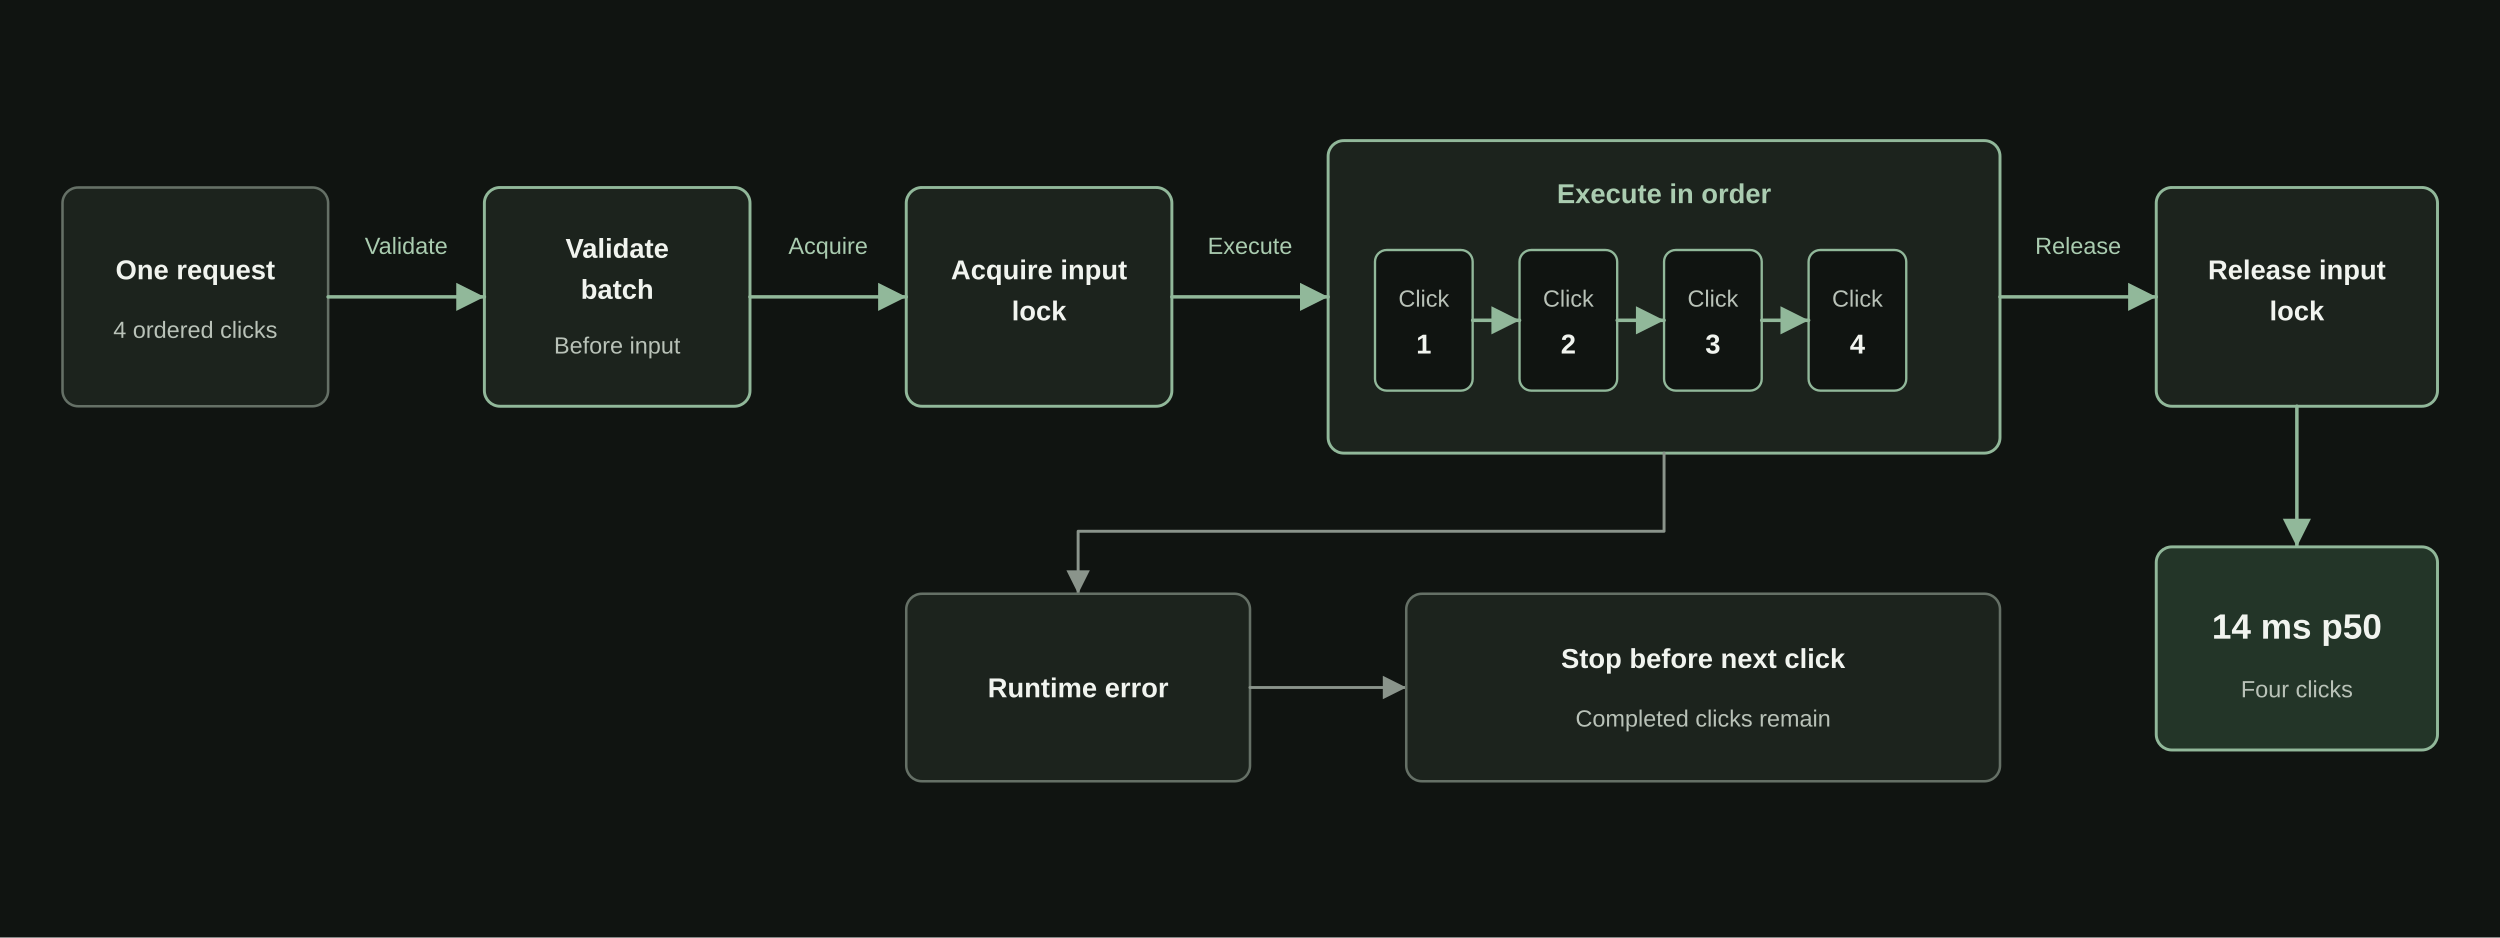
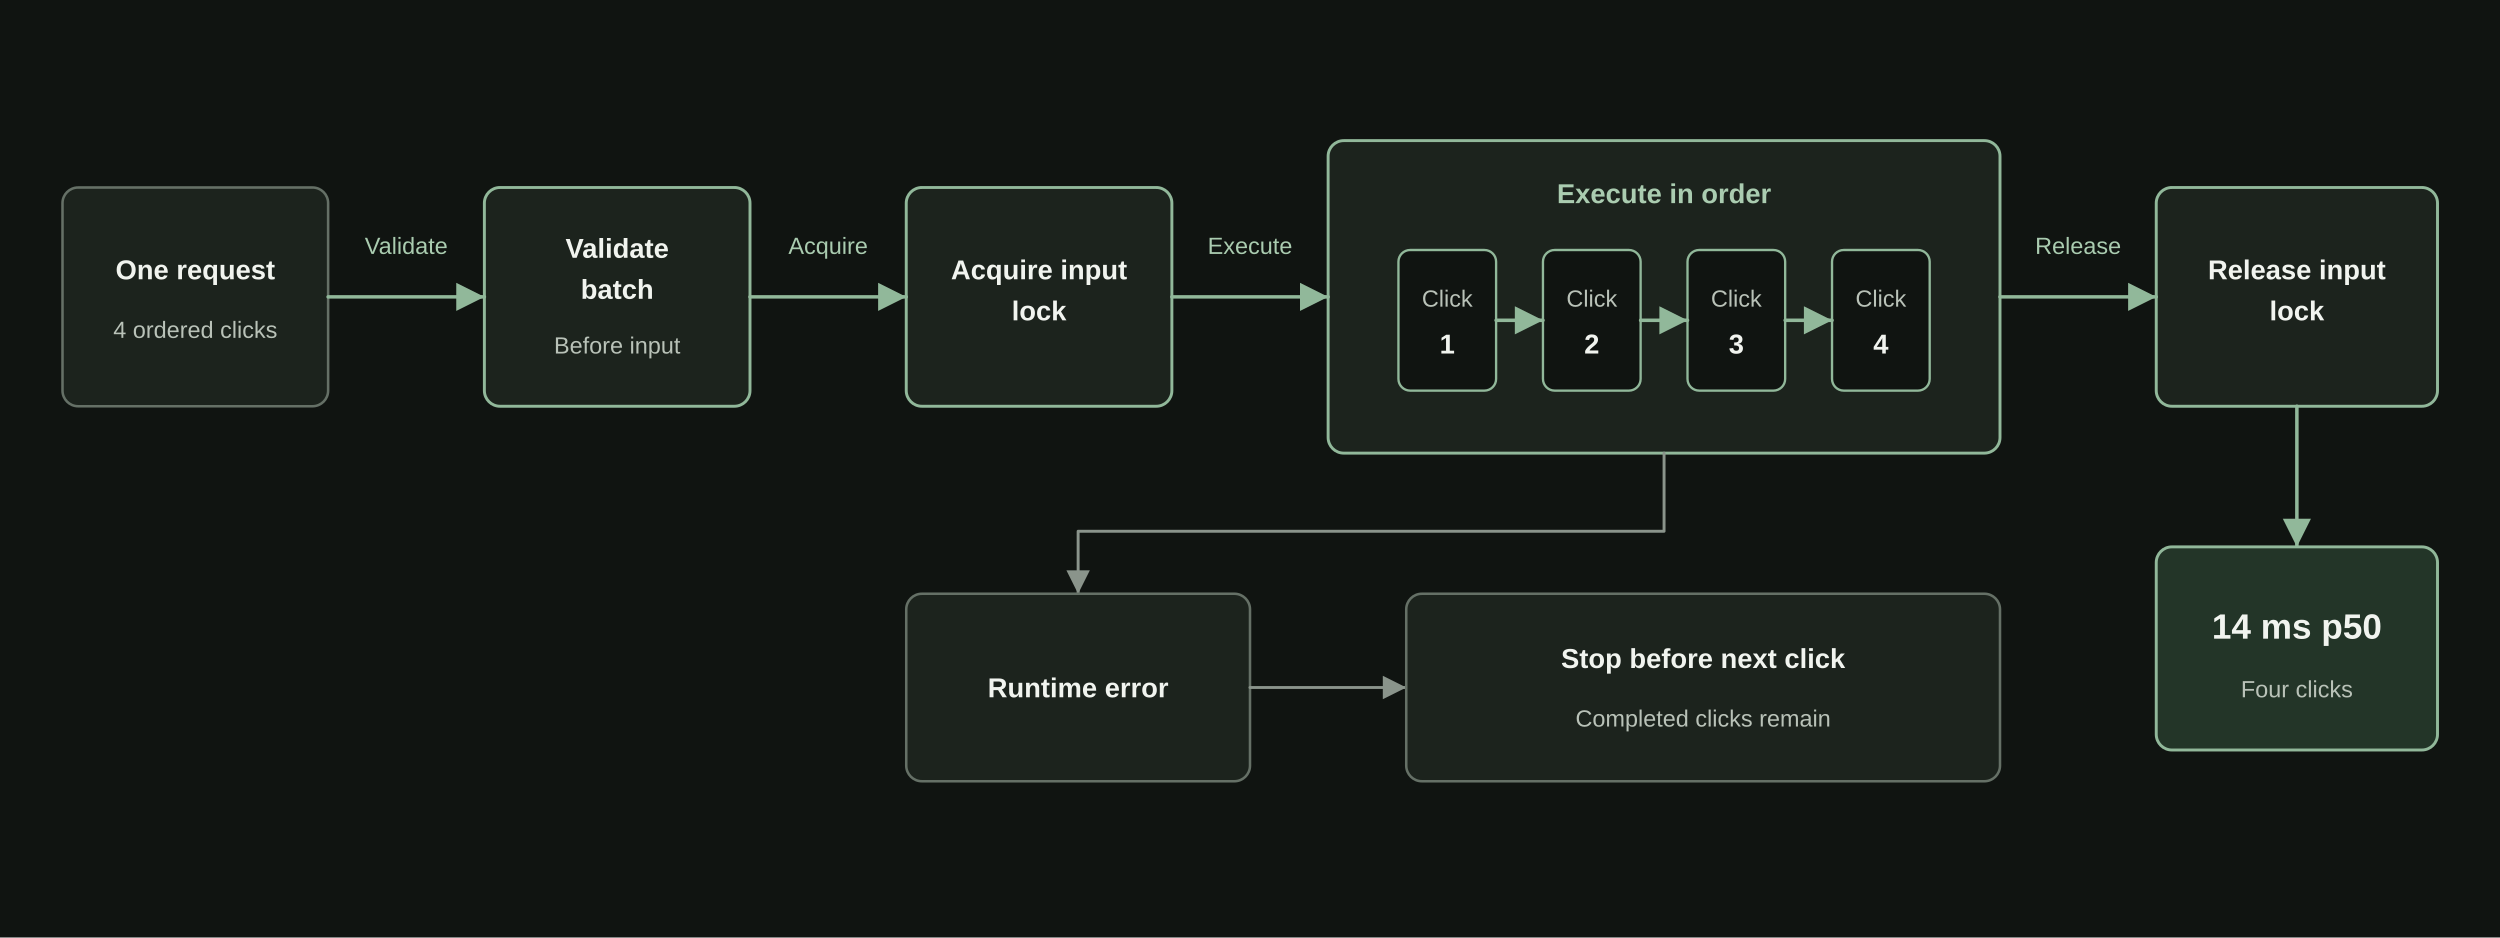
<svg xmlns="http://www.w3.org/2000/svg" width="1280" height="480" viewBox="0 0 1280 480" role="img" aria-labelledby="title desc">
  <defs>
    <style>
      .bg { fill: #101411; }
      .box { fill: #1C231D; stroke: #657066; stroke-width: 1.3; }
      .changed { fill: #1C231D; stroke: #91B89A; stroke-width: 1.5; }
      .result { fill: #233528; stroke: #91B89A; stroke-width: 1.5; }
      .enclosure { fill: #1C231D; stroke: #91B89A; stroke-width: 1.5; }
      .click { fill: #101411; stroke: #91B89A; stroke-width: 1.2; }
      .label, .small, .section, .metric, .arrow-label { font-family: -apple-system, BlinkMacSystemFont, "Segoe UI", Arial, sans-serif; }
      .label { fill: #F1F4EF; font-size: 14px; font-weight: 600; }
      .small { fill: #B9C2B8; font-size: 12px; }
      .section { fill: #AACCB0; font-size: 14px; font-weight: 600; }
      .metric { fill: #F1F4EF; font-size: 18px; font-weight: 700; }
      .arrow-label { fill: #AACCB0; font-size: 12px; font-weight: 500; }
      .path { fill: none; stroke: #91B89A; stroke-width: 1.8; stroke-linecap: round; stroke-linejoin: round; }
      .path-neutral { fill: none; stroke: #8A948B; stroke-width: 1.5; stroke-linecap: round; stroke-linejoin: round; }
    </style>
    <marker id="arrow-sage" viewBox="0 0 8 8" refX="8" refY="4" markerWidth="8" markerHeight="8" orient="auto">
      <path d="M0 0 L8 4 L0 8 Z" fill="#91B89A" />
    </marker>
    <marker id="arrow-neutral" viewBox="0 0 8 8" refX="8" refY="4" markerWidth="8" markerHeight="8" orient="auto">
      <path d="M0 0 L8 4 L0 8 Z" fill="#8A948B" />
    </marker>
  </defs>
  <rect class="bg" width="1280" height="480" />
  <rect class="box" x="32" y="96" width="136" height="112" rx="8" />
  <text class="label" x="100" y="143" text-anchor="middle">One request</text>
  <text class="small" x="100" y="173" text-anchor="middle">4 ordered clicks</text>
  <rect class="changed" x="248" y="96" width="136" height="112" rx="8" />
  <text class="label" x="316" y="132" text-anchor="middle">Validate</text>
  <text class="label" x="316" y="153" text-anchor="middle">batch</text>
  <text class="small" x="316" y="181" text-anchor="middle">Before input</text>
  <rect class="changed" x="464" y="96" width="136" height="112" rx="8" />
  <text class="label" x="532" y="143" text-anchor="middle">Acquire input</text>
  <text class="label" x="532" y="164" text-anchor="middle">lock</text>
  <rect class="enclosure" x="680" y="72" width="344" height="160" rx="8" />
  <text class="section" x="852" y="104" text-anchor="middle">Execute in order</text>
-   <rect class="click" x="704" y="128" width="50" height="72" rx="6" />
-   <text class="small" x="729" y="157" text-anchor="middle">Click</text>
-   <text class="label" x="729" y="181" text-anchor="middle">1</text>
-   <rect class="click" x="778" y="128" width="50" height="72" rx="6" />
-   <text class="small" x="803" y="157" text-anchor="middle">Click</text>
-   <text class="label" x="803" y="181" text-anchor="middle">2</text>
-   <rect class="click" x="852" y="128" width="50" height="72" rx="6" />
-   <text class="small" x="877" y="157" text-anchor="middle">Click</text>
-   <text class="label" x="877" y="181" text-anchor="middle">3</text>
-   <rect class="click" x="926" y="128" width="50" height="72" rx="6" />
-   <text class="small" x="951" y="157" text-anchor="middle">Click</text>
-   <text class="label" x="951" y="181" text-anchor="middle">4</text>
-   <line class="path" x1="754" y1="164" x2="778" y2="164" marker-end="url(#arrow-sage)" />
-   <line class="path" x1="828" y1="164" x2="852" y2="164" marker-end="url(#arrow-sage)" />
-   <line class="path" x1="902" y1="164" x2="926" y2="164" marker-end="url(#arrow-sage)" />
+   <rect class="click" x="716" y="128" width="50" height="72" rx="6" />
+   <text class="small" x="741" y="157" text-anchor="middle">Click</text>
+   <text class="label" x="741" y="181" text-anchor="middle">1</text>
+   <rect class="click" x="790" y="128" width="50" height="72" rx="6" />
+   <text class="small" x="815" y="157" text-anchor="middle">Click</text>
+   <text class="label" x="815" y="181" text-anchor="middle">2</text>
+   <rect class="click" x="864" y="128" width="50" height="72" rx="6" />
+   <text class="small" x="889" y="157" text-anchor="middle">Click</text>
+   <text class="label" x="889" y="181" text-anchor="middle">3</text>
+   <rect class="click" x="938" y="128" width="50" height="72" rx="6" />
+   <text class="small" x="963" y="157" text-anchor="middle">Click</text>
+   <text class="label" x="963" y="181" text-anchor="middle">4</text>
+   <line class="path" x1="766" y1="164" x2="790" y2="164" marker-end="url(#arrow-sage)" />
+   <line class="path" x1="840" y1="164" x2="864" y2="164" marker-end="url(#arrow-sage)" />
+   <line class="path" x1="914" y1="164" x2="938" y2="164" marker-end="url(#arrow-sage)" />
  <rect class="changed" x="1104" y="96" width="144" height="112" rx="8" />
  <text class="label" x="1176" y="143" text-anchor="middle">Release input</text>
  <text class="label" x="1176" y="164" text-anchor="middle">lock</text>
  <line class="path" x1="168" y1="152" x2="248" y2="152" marker-end="url(#arrow-sage)" />
  <text class="arrow-label" x="208" y="130" text-anchor="middle">Validate</text>
  <line class="path" x1="384" y1="152" x2="464" y2="152" marker-end="url(#arrow-sage)" />
  <text class="arrow-label" x="424" y="130" text-anchor="middle">Acquire</text>
  <line class="path" x1="600" y1="152" x2="680" y2="152" marker-end="url(#arrow-sage)" />
  <text class="arrow-label" x="640" y="130" text-anchor="middle">Execute</text>
  <line class="path" x1="1024" y1="152" x2="1104" y2="152" marker-end="url(#arrow-sage)" />
  <text class="arrow-label" x="1064" y="130" text-anchor="middle">Release</text>
  <path class="path-neutral" d="M852 232 V272 H552 V304" marker-end="url(#arrow-neutral)" />
  <rect class="box" x="464" y="304" width="176" height="96" rx="8" />
  <text class="label" x="552" y="357" text-anchor="middle">Runtime error</text>
  <line class="path-neutral" x1="640" y1="352" x2="720" y2="352" marker-end="url(#arrow-neutral)" />
  <rect class="box" x="720" y="304" width="304" height="96" rx="8" />
  <text class="label" x="872" y="342" text-anchor="middle">Stop before next click</text>
  <text class="small" x="872" y="372" text-anchor="middle">Completed clicks remain</text>
  <path class="path" d="M1176 208 V280" marker-end="url(#arrow-sage)" />
  <rect class="result" x="1104" y="280" width="144" height="104" rx="8" />
  <text class="metric" x="1176" y="327" text-anchor="middle">14 ms p50</text>
  <text class="small" x="1176" y="357" text-anchor="middle">Four clicks</text>
</svg>
